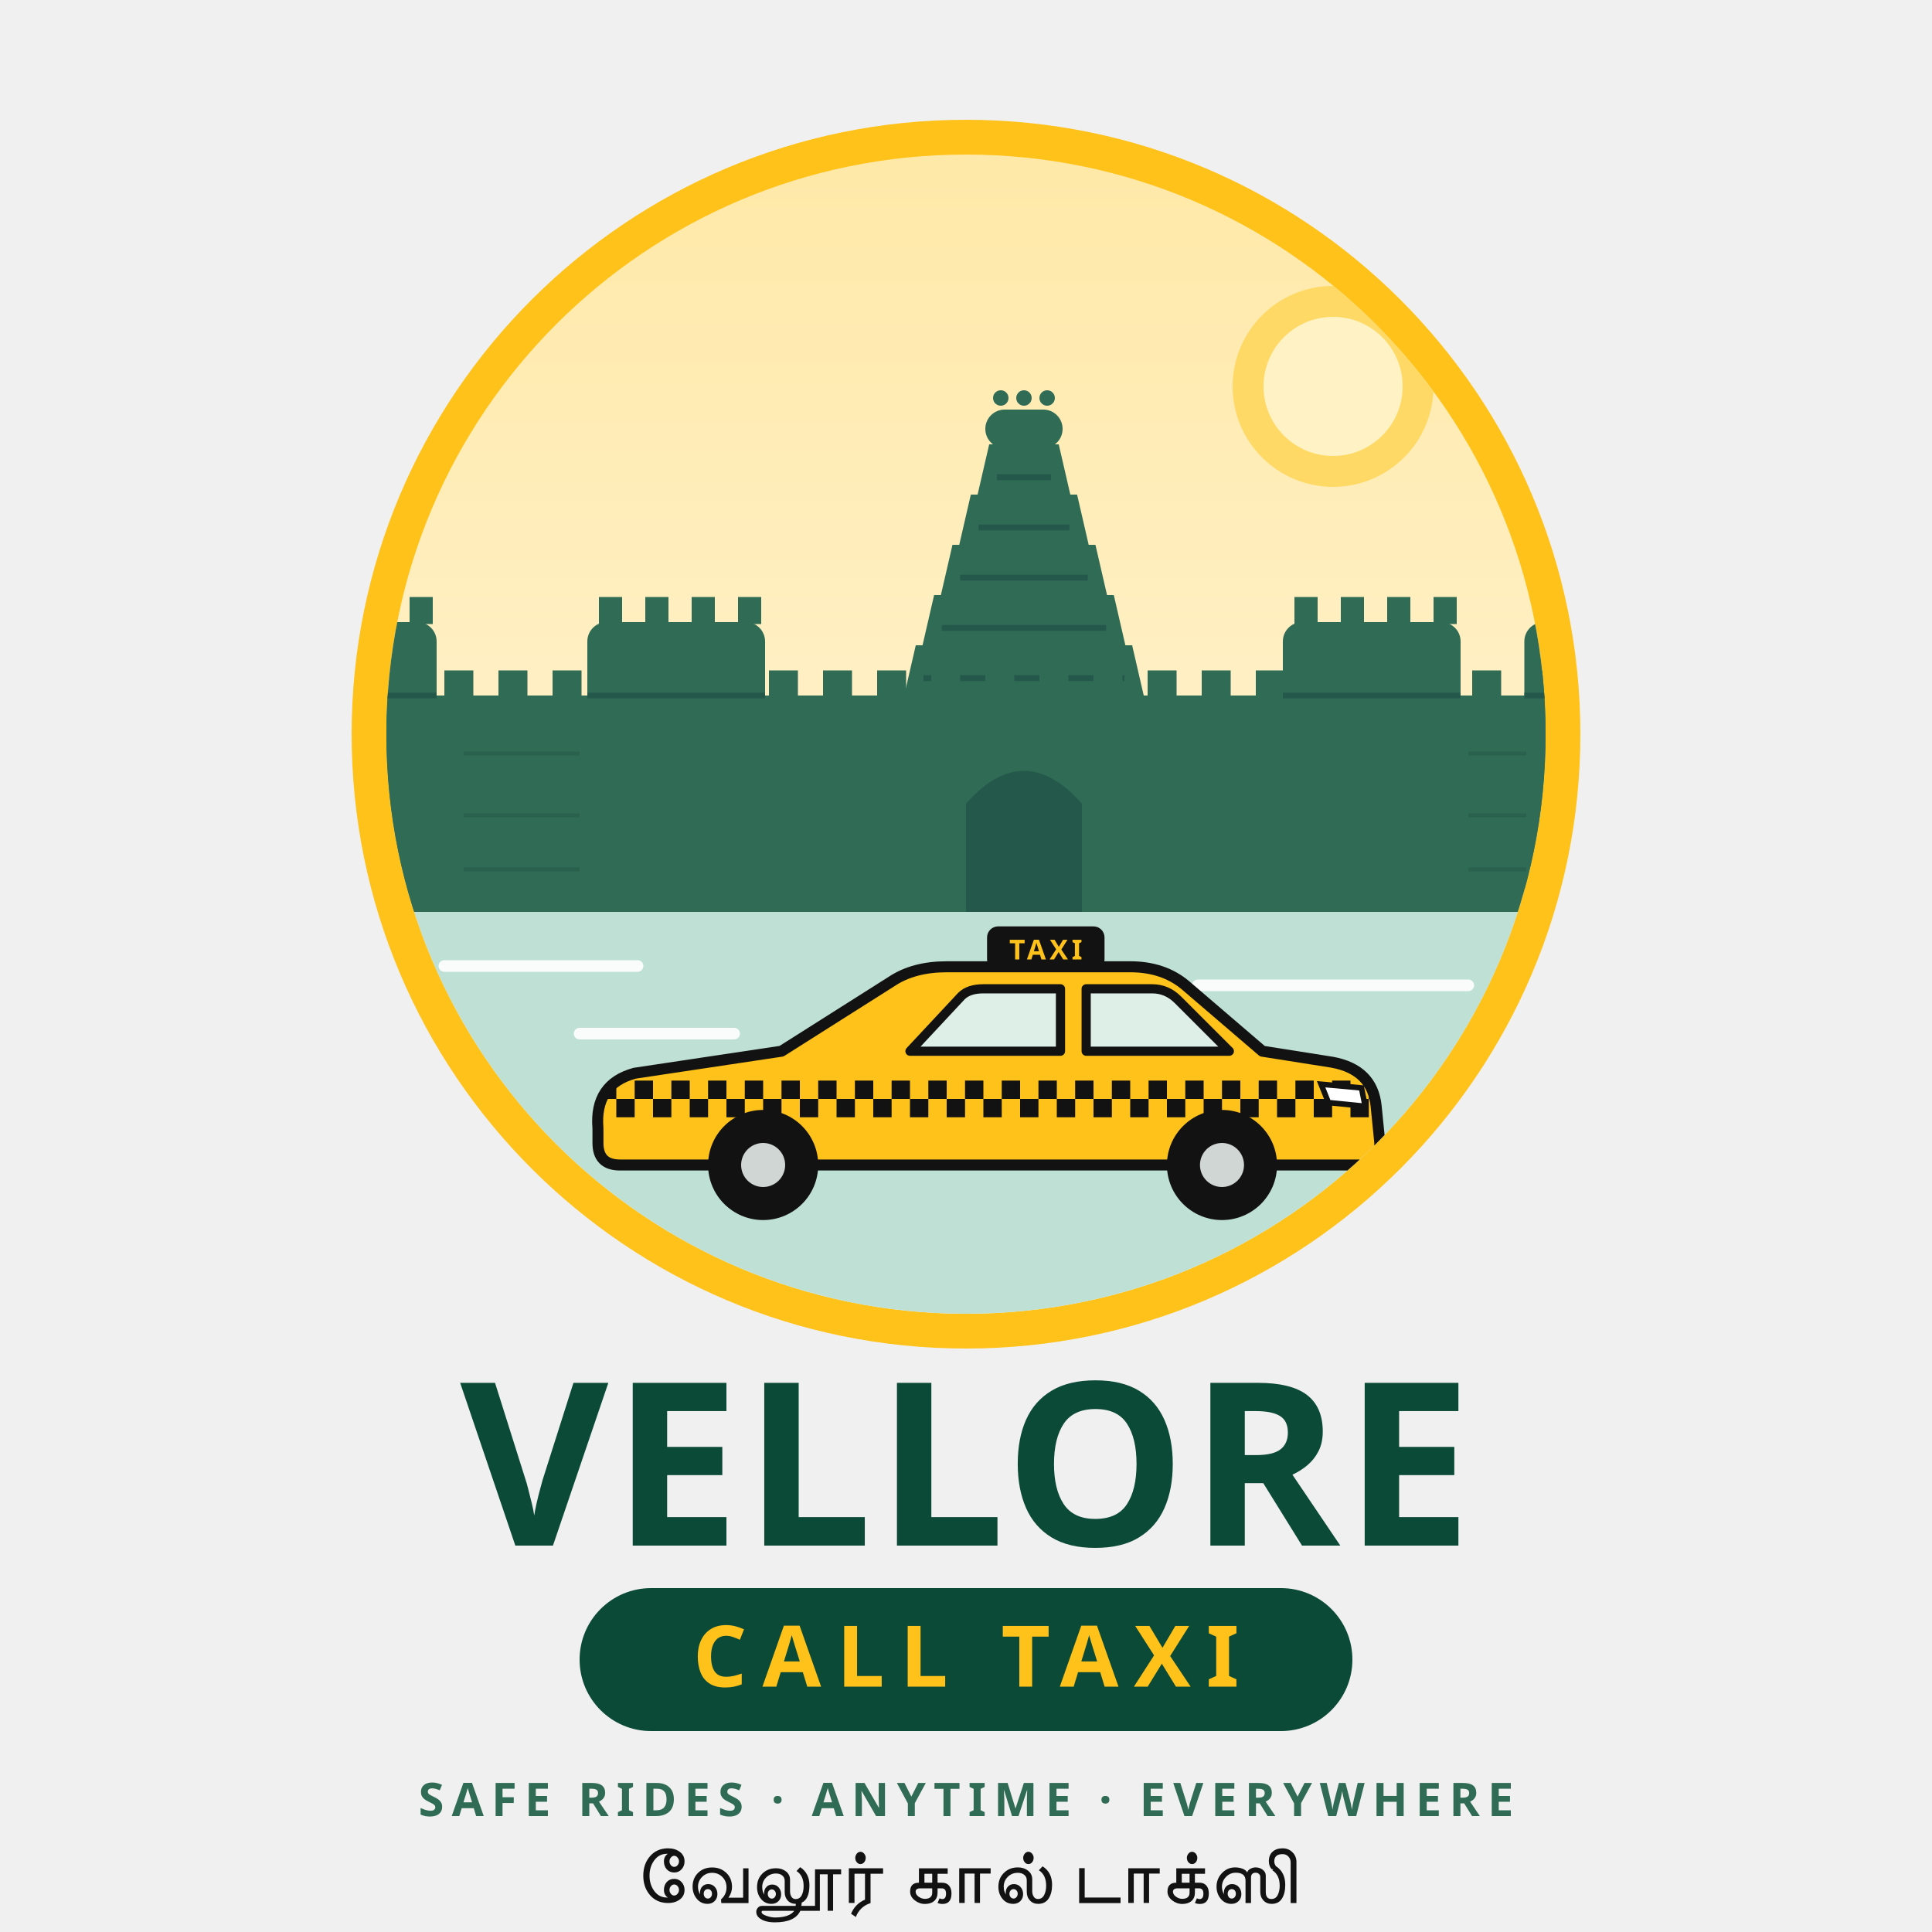
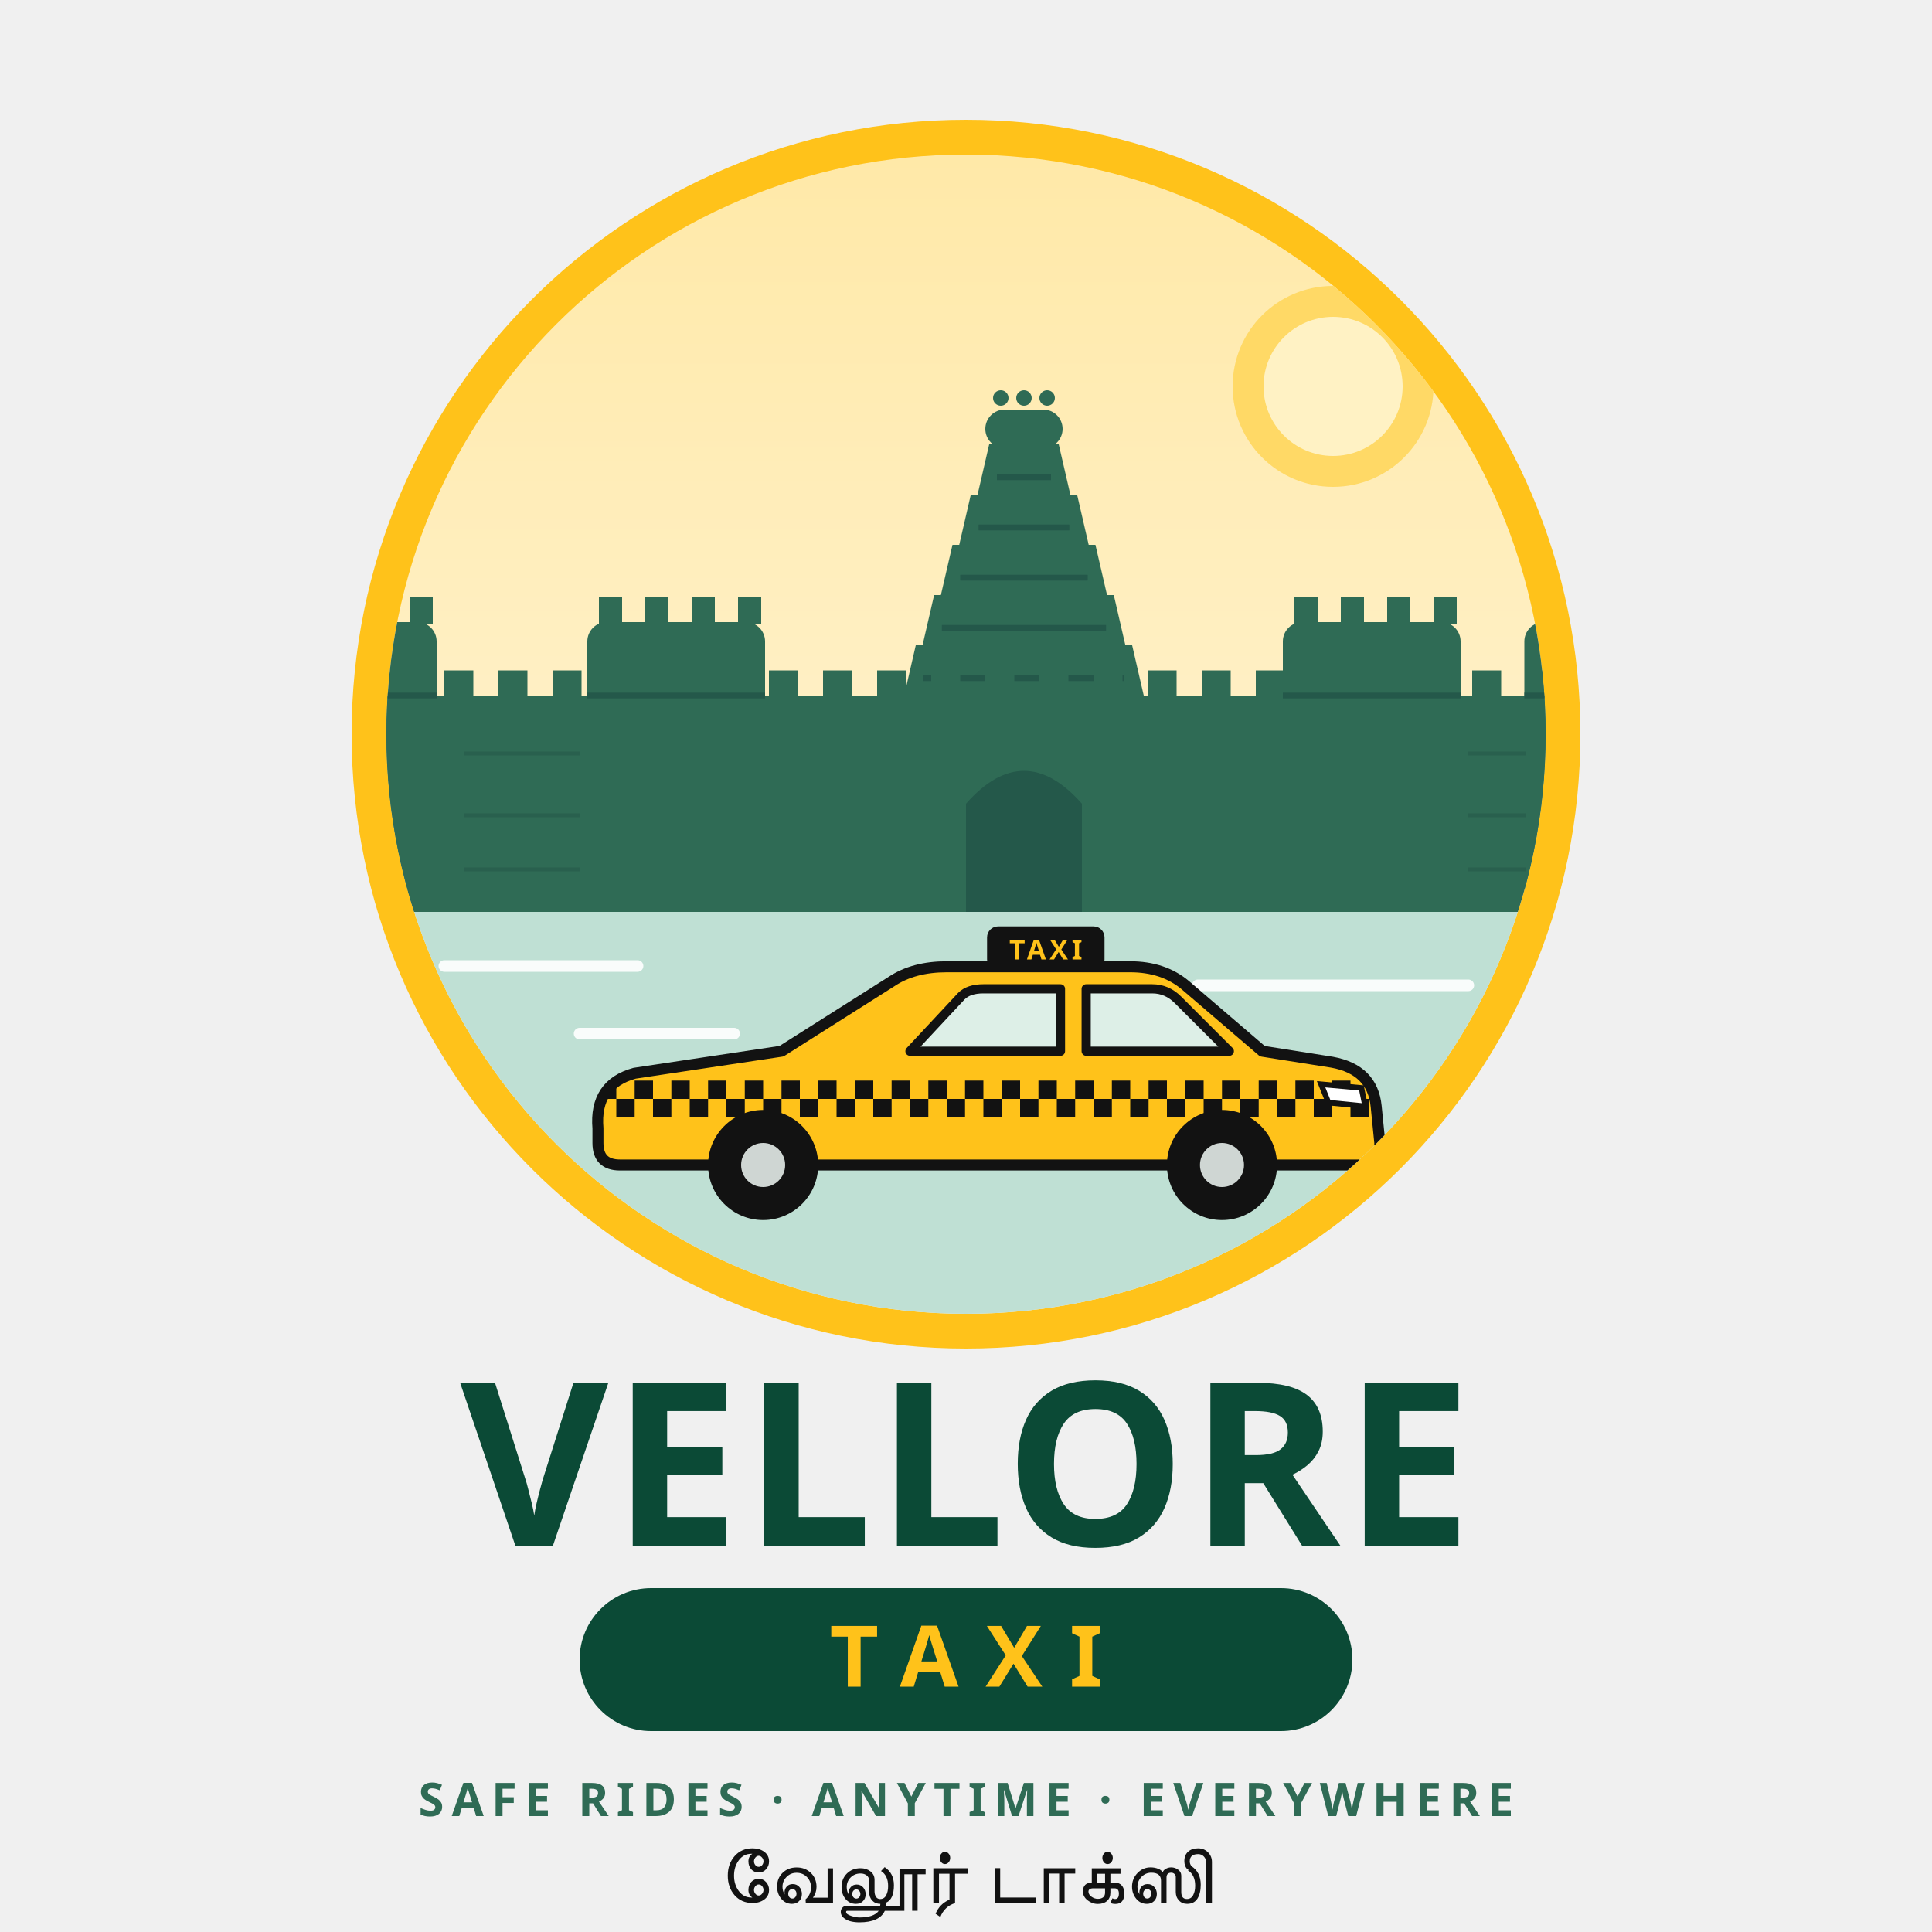
<svg xmlns="http://www.w3.org/2000/svg" viewBox="0 0 1000 1000">
  <defs>
    <style>@font-face{font-family:Baloo;src:url(file:///tmp/fnt/fontsource-baloo-thambi-2-5.3.0/files/baloo-thambi-2-tamil-800-normal.woff2)}</style>
  </defs>
  <defs>
    <linearGradient id="sky" x1="0" y1="0" x2="0" y2="1">
      <stop offset="0" stop-color="#FFE9A8" />
      <stop offset="1" stop-color="#FFF7E3" />
    </linearGradient>
    <clipPath id="cc">
      <circle cx="500" cy="380" r="300" />
    </clipPath>
  </defs>
  <circle cx="500" cy="380" r="318" fill="#FFC21A" />
  <circle cx="500" cy="380" r="300" fill="url(#sky)" />
  <g clip-path="url(#cc)">
    <circle cx="690" cy="200" r="52" fill="#FFD966" />
    <circle cx="690" cy="200" r="36" fill="#FFF2C4" />
    <g transform="translate(100 210)">
      <path d="M368.0 150 L374.0 124 L486.0 124 L492.0 150Z" fill="#2F6B55" />
      <line x1="378.0" y1="141" x2="482.0" y2="141" stroke="#24584A" stroke-width="3" />
      <path d="M377.5 124 L383.5 98 L476.5 98 L482.5 124Z" fill="#2F6B55" />
      <line x1="387.5" y1="115" x2="472.5" y2="115" stroke="#24584A" stroke-width="3" />
      <path d="M387.0 98 L393.0 72 L467.0 72 L473.0 98Z" fill="#2F6B55" />
      <line x1="397.0" y1="89" x2="463.0" y2="89" stroke="#24584A" stroke-width="3" />
      <path d="M396.5 72 L402.5 46 L457.5 46 L463.5 72Z" fill="#2F6B55" />
      <line x1="406.5" y1="63" x2="453.5" y2="63" stroke="#24584A" stroke-width="3" />
      <path d="M406.0 46 L412.0 20 L448.0 20 L454.0 46Z" fill="#2F6B55" />
      <line x1="416.0" y1="37" x2="444.0" y2="37" stroke="#24584A" stroke-width="3" />
      <rect x="410" y="2" width="40" height="20" rx="10" fill="#2F6B55" />
      <circle cx="418" cy="-4" r="4" fill="#2F6B55" />
      <circle cx="430" cy="-4" r="4" fill="#2F6B55" />
      <circle cx="442" cy="-4" r="4" fill="#2F6B55" />
      <rect x="40" y="150" width="720" height="112" fill="#2F6B55" />
      <rect x="46" y="137" width="15" height="14" fill="#2F6B55" />
      <rect x="74" y="137" width="15" height="14" fill="#2F6B55" />
      <rect x="102" y="137" width="15" height="14" fill="#2F6B55" />
      <rect x="130" y="137" width="15" height="14" fill="#2F6B55" />
      <rect x="158" y="137" width="15" height="14" fill="#2F6B55" />
      <rect x="186" y="137" width="15" height="14" fill="#2F6B55" />
      <rect x="214" y="137" width="15" height="14" fill="#2F6B55" />
      <rect x="242" y="137" width="15" height="14" fill="#2F6B55" />
      <rect x="270" y="137" width="15" height="14" fill="#2F6B55" />
      <rect x="298" y="137" width="15" height="14" fill="#2F6B55" />
      <rect x="326" y="137" width="15" height="14" fill="#2F6B55" />
      <rect x="354" y="137" width="15" height="14" fill="#2F6B55" />
      <rect x="382" y="137" width="15" height="14" fill="#2F6B55" />
      <rect x="410" y="137" width="15" height="14" fill="#2F6B55" />
      <rect x="438" y="137" width="15" height="14" fill="#2F6B55" />
      <rect x="466" y="137" width="15" height="14" fill="#2F6B55" />
      <rect x="494" y="137" width="15" height="14" fill="#2F6B55" />
      <rect x="522" y="137" width="15" height="14" fill="#2F6B55" />
      <rect x="550" y="137" width="15" height="14" fill="#2F6B55" />
      <rect x="578" y="137" width="15" height="14" fill="#2F6B55" />
      <rect x="606" y="137" width="15" height="14" fill="#2F6B55" />
      <rect x="634" y="137" width="15" height="14" fill="#2F6B55" />
      <rect x="662" y="137" width="15" height="14" fill="#2F6B55" />
      <rect x="690" y="137" width="15" height="14" fill="#2F6B55" />
      <rect x="718" y="137" width="15" height="14" fill="#2F6B55" />
      <rect x="746" y="137" width="15" height="14" fill="#2F6B55" />
      <rect x="34" y="112" width="92" height="150" rx="10" fill="#2F6B55" />
      <rect x="40" y="99" width="12" height="14" fill="#2F6B55" />
      <rect x="64" y="99" width="12" height="14" fill="#2F6B55" />
      <rect x="88" y="99" width="12" height="14" fill="#2F6B55" />
      <rect x="112" y="99" width="12" height="14" fill="#2F6B55" />
      <line x1="34" y1="150" x2="126" y2="150" stroke="#24584A" stroke-width="3" />
      <rect x="204" y="112" width="92" height="150" rx="10" fill="#2F6B55" />
      <rect x="210" y="99" width="12" height="14" fill="#2F6B55" />
      <rect x="234" y="99" width="12" height="14" fill="#2F6B55" />
      <rect x="258" y="99" width="12" height="14" fill="#2F6B55" />
      <rect x="282" y="99" width="12" height="14" fill="#2F6B55" />
      <line x1="204" y1="150" x2="296" y2="150" stroke="#24584A" stroke-width="3" />
      <rect x="564" y="112" width="92" height="150" rx="10" fill="#2F6B55" />
      <rect x="570" y="99" width="12" height="14" fill="#2F6B55" />
      <rect x="594" y="99" width="12" height="14" fill="#2F6B55" />
      <rect x="618" y="99" width="12" height="14" fill="#2F6B55" />
      <rect x="642" y="99" width="12" height="14" fill="#2F6B55" />
      <line x1="564" y1="150" x2="656" y2="150" stroke="#24584A" stroke-width="3" />
      <rect x="689" y="112" width="92" height="150" rx="10" fill="#2F6B55" />
      <rect x="695" y="99" width="12" height="14" fill="#2F6B55" />
      <rect x="719" y="99" width="12" height="14" fill="#2F6B55" />
      <rect x="743" y="99" width="12" height="14" fill="#2F6B55" />
      <rect x="767" y="99" width="12" height="14" fill="#2F6B55" />
      <line x1="689" y1="150" x2="781" y2="150" stroke="#24584A" stroke-width="3" />
      <path d="M400 262 L400 206 Q430 172 460 206 L460 262Z" fill="#24584A" />
      <line x1="140" y1="180" x2="200" y2="180" stroke="#24584A" stroke-width="2" opacity=".6" />
      <line x1="660" y1="180" x2="690" y2="180" stroke="#24584A" stroke-width="2" opacity=".6" />
      <line x1="140" y1="212" x2="200" y2="212" stroke="#24584A" stroke-width="2" opacity=".6" />
      <line x1="660" y1="212" x2="690" y2="212" stroke="#24584A" stroke-width="2" opacity=".6" />
      <line x1="140" y1="240" x2="200" y2="240" stroke="#24584A" stroke-width="2" opacity=".6" />
      <line x1="660" y1="240" x2="690" y2="240" stroke="#24584A" stroke-width="2" opacity=".6" />
    </g>
    <rect x="150" y="472" width="700" height="230" fill="#BFE0D4" />
    <g stroke="#FFFFFF" stroke-width="6" stroke-linecap="round" opacity=".9">
      <line x1="230" y1="500" x2="330" y2="500" />
      <line x1="620" y1="510" x2="760" y2="510" />
      <line x1="300" y1="535" x2="380" y2="535" />
    </g>
    <g transform="translate(300 470) scale(.95)">
      <defs>
        <clipPath id="k1">
          <path d="M10 120 Q8 96 30 90 L110 78 L170 40 Q182 32 200 32 L300 32 Q318 32 330 42 L372 78 L410 84 Q432 88 434 108 L436 128 Q436 140 424 140 L22 140 Q10 140 10 128Z" />
        </clipPath>
      </defs>
      <rect x="222" y="10" width="64" height="24" rx="6" fill="#121212" />
      <text x="254" y="28" text-anchor="middle" font-family="Poppins" font-weight="700" font-size="15" letter-spacing="2" fill="#FFC21A">TAXI</text>
      <path d="M10 120 Q8 96 30 90 L110 78 L170 40 Q182 32 200 32 L300 32 Q318 32 330 42 L372 78 L410 84 Q432 88 434 108 L436 128 Q436 140 424 140 L22 140 Q10 140 10 128Z" fill="#FFC21A" stroke="#121212" stroke-width="6" stroke-linejoin="round" />
      <path d="M180 78 L208 48 Q212 44 220 44 L262 44 L262 78Z" fill="#DDEFE7" stroke="#121212" stroke-width="5" stroke-linejoin="round" />
      <path d="M276 44 L312 44 Q320 44 326 50 L354 78 L276 78Z" fill="#DDEFE7" stroke="#121212" stroke-width="5" stroke-linejoin="round" />
      <g clip-path="url(#k1)">
        <rect x="10" y="94" width="10" height="10" fill="#121212" />
        <rect x="20" y="104" width="10" height="10" fill="#121212" />
        <rect x="30" y="94" width="10" height="10" fill="#121212" />
        <rect x="40" y="104" width="10" height="10" fill="#121212" />
        <rect x="50" y="94" width="10" height="10" fill="#121212" />
        <rect x="60" y="104" width="10" height="10" fill="#121212" />
        <rect x="70" y="94" width="10" height="10" fill="#121212" />
        <rect x="80" y="104" width="10" height="10" fill="#121212" />
        <rect x="90" y="94" width="10" height="10" fill="#121212" />
        <rect x="100" y="104" width="10" height="10" fill="#121212" />
        <rect x="110" y="94" width="10" height="10" fill="#121212" />
        <rect x="120" y="104" width="10" height="10" fill="#121212" />
        <rect x="130" y="94" width="10" height="10" fill="#121212" />
        <rect x="140" y="104" width="10" height="10" fill="#121212" />
        <rect x="150" y="94" width="10" height="10" fill="#121212" />
        <rect x="160" y="104" width="10" height="10" fill="#121212" />
        <rect x="170" y="94" width="10" height="10" fill="#121212" />
        <rect x="180" y="104" width="10" height="10" fill="#121212" />
        <rect x="190" y="94" width="10" height="10" fill="#121212" />
        <rect x="200" y="104" width="10" height="10" fill="#121212" />
        <rect x="210" y="94" width="10" height="10" fill="#121212" />
        <rect x="220" y="104" width="10" height="10" fill="#121212" />
        <rect x="230" y="94" width="10" height="10" fill="#121212" />
        <rect x="240" y="104" width="10" height="10" fill="#121212" />
        <rect x="250" y="94" width="10" height="10" fill="#121212" />
        <rect x="260" y="104" width="10" height="10" fill="#121212" />
        <rect x="270" y="94" width="10" height="10" fill="#121212" />
        <rect x="280" y="104" width="10" height="10" fill="#121212" />
        <rect x="290" y="94" width="10" height="10" fill="#121212" />
        <rect x="300" y="104" width="10" height="10" fill="#121212" />
        <rect x="310" y="94" width="10" height="10" fill="#121212" />
        <rect x="320" y="104" width="10" height="10" fill="#121212" />
        <rect x="330" y="94" width="10" height="10" fill="#121212" />
        <rect x="340" y="104" width="10" height="10" fill="#121212" />
        <rect x="350" y="94" width="10" height="10" fill="#121212" />
        <rect x="360" y="104" width="10" height="10" fill="#121212" />
        <rect x="370" y="94" width="10" height="10" fill="#121212" />
        <rect x="380" y="104" width="10" height="10" fill="#121212" />
        <rect x="390" y="94" width="10" height="10" fill="#121212" />
        <rect x="400" y="104" width="10" height="10" fill="#121212" />
        <rect x="410" y="94" width="10" height="10" fill="#121212" />
        <rect x="420" y="104" width="10" height="10" fill="#121212" />
        <rect x="430" y="94" width="10" height="10" fill="#121212" />
      </g>
      <path d="M404 96 L426 98 L428 108 L408 106Z" fill="#FFFFFF" stroke="#121212" stroke-width="3" />
      <circle cx="100" cy="140" r="30" fill="#121212" />
      <circle cx="100" cy="140" r="12" fill="#cfd6d3" />
      <circle cx="350" cy="140" r="30" fill="#121212" />
      <circle cx="350" cy="140" r="12" fill="#cfd6d3" />
    </g>
  </g>
  <text x="500" y="800" text-anchor="middle" font-family="Poppins" font-weight="800" font-size="118" letter-spacing="2" fill="#0B4A36">VELLORE</text>
  <rect x="300" y="822" width="400" height="74" rx="37" fill="#0B4A36" />
-   <text x="500" y="873" text-anchor="middle" font-family="Poppins" font-weight="800" font-size="44" letter-spacing="8" fill="#FFC21A">CALL TAXI</text>
+   <text x="500" y="873" text-anchor="middle" font-family="Poppins" font-weight="800" font-size="44" letter-spacing="14" fill="#FFC21A">TAXI</text>
  <text x="500" y="940" text-anchor="middle" font-family="Poppins" font-weight="600" font-size="24" letter-spacing="4" fill="#2F6B55">SAFE RIDES · ANYTIME · EVERYWHERE</text>
-   <text x="500" y="985" text-anchor="middle" font-family="Baloo" font-size="40" fill="#121212">வேலூர் கால் டாக்ஸி</text>
+   <text x="500" y="985" text-anchor="middle" font-family="Baloo" font-size="40" fill="#121212">வேலூர் டாக்ஸி</text>
</svg>
